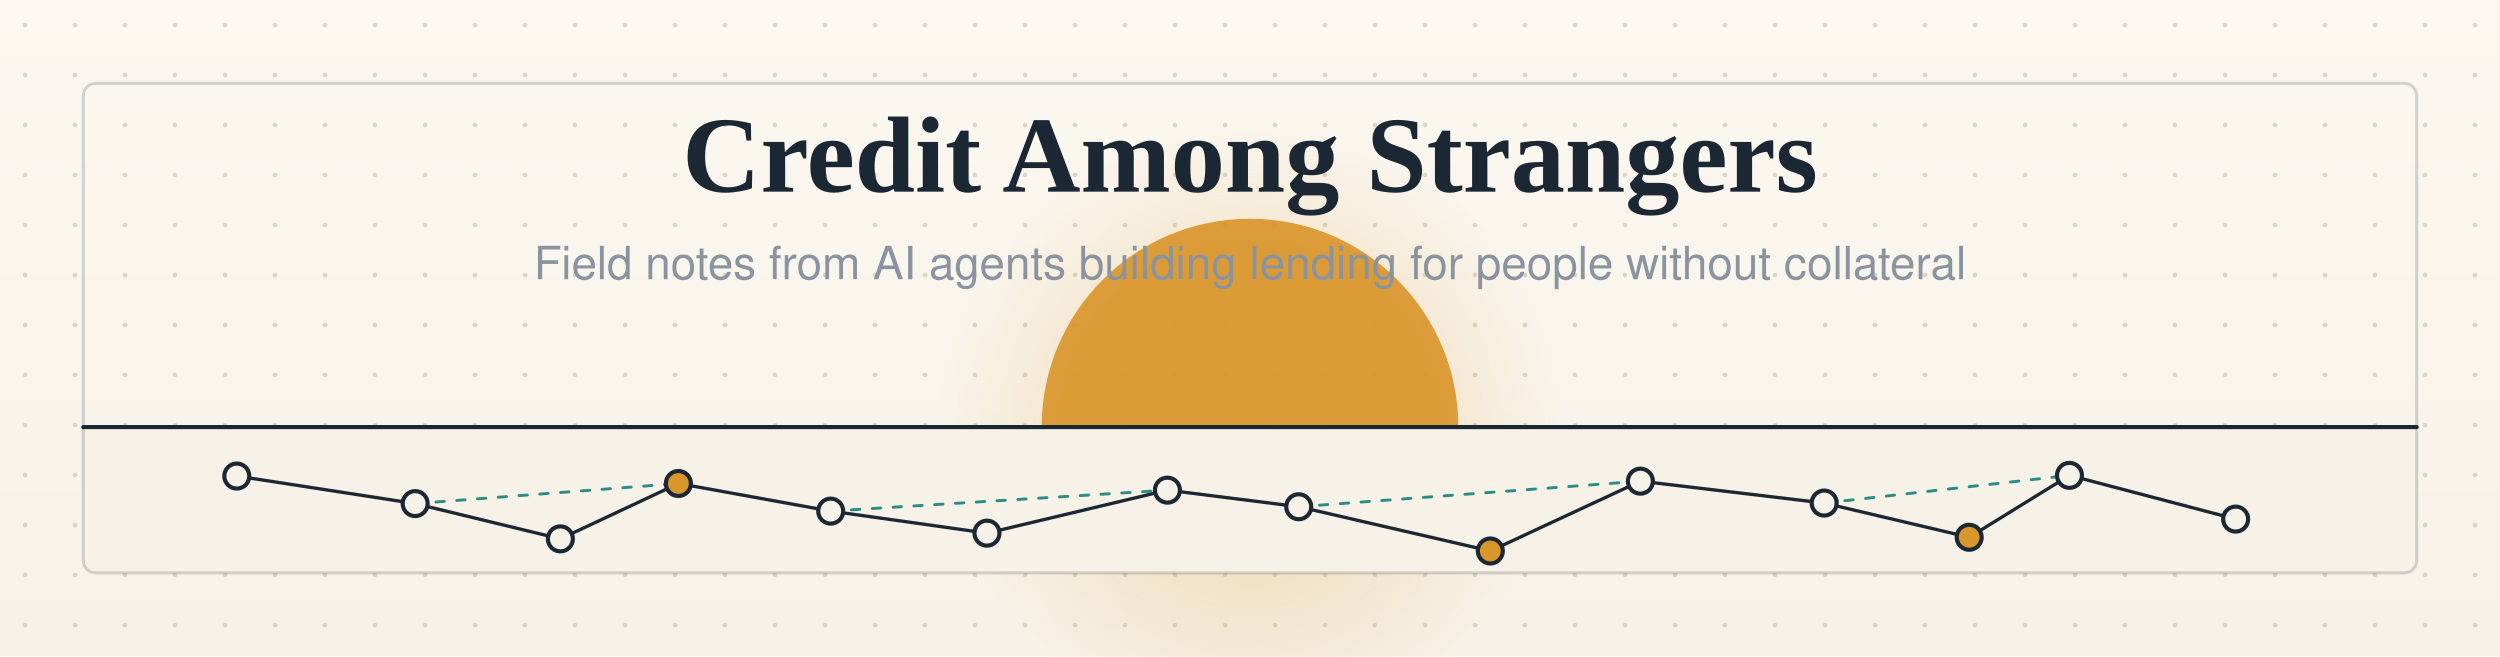
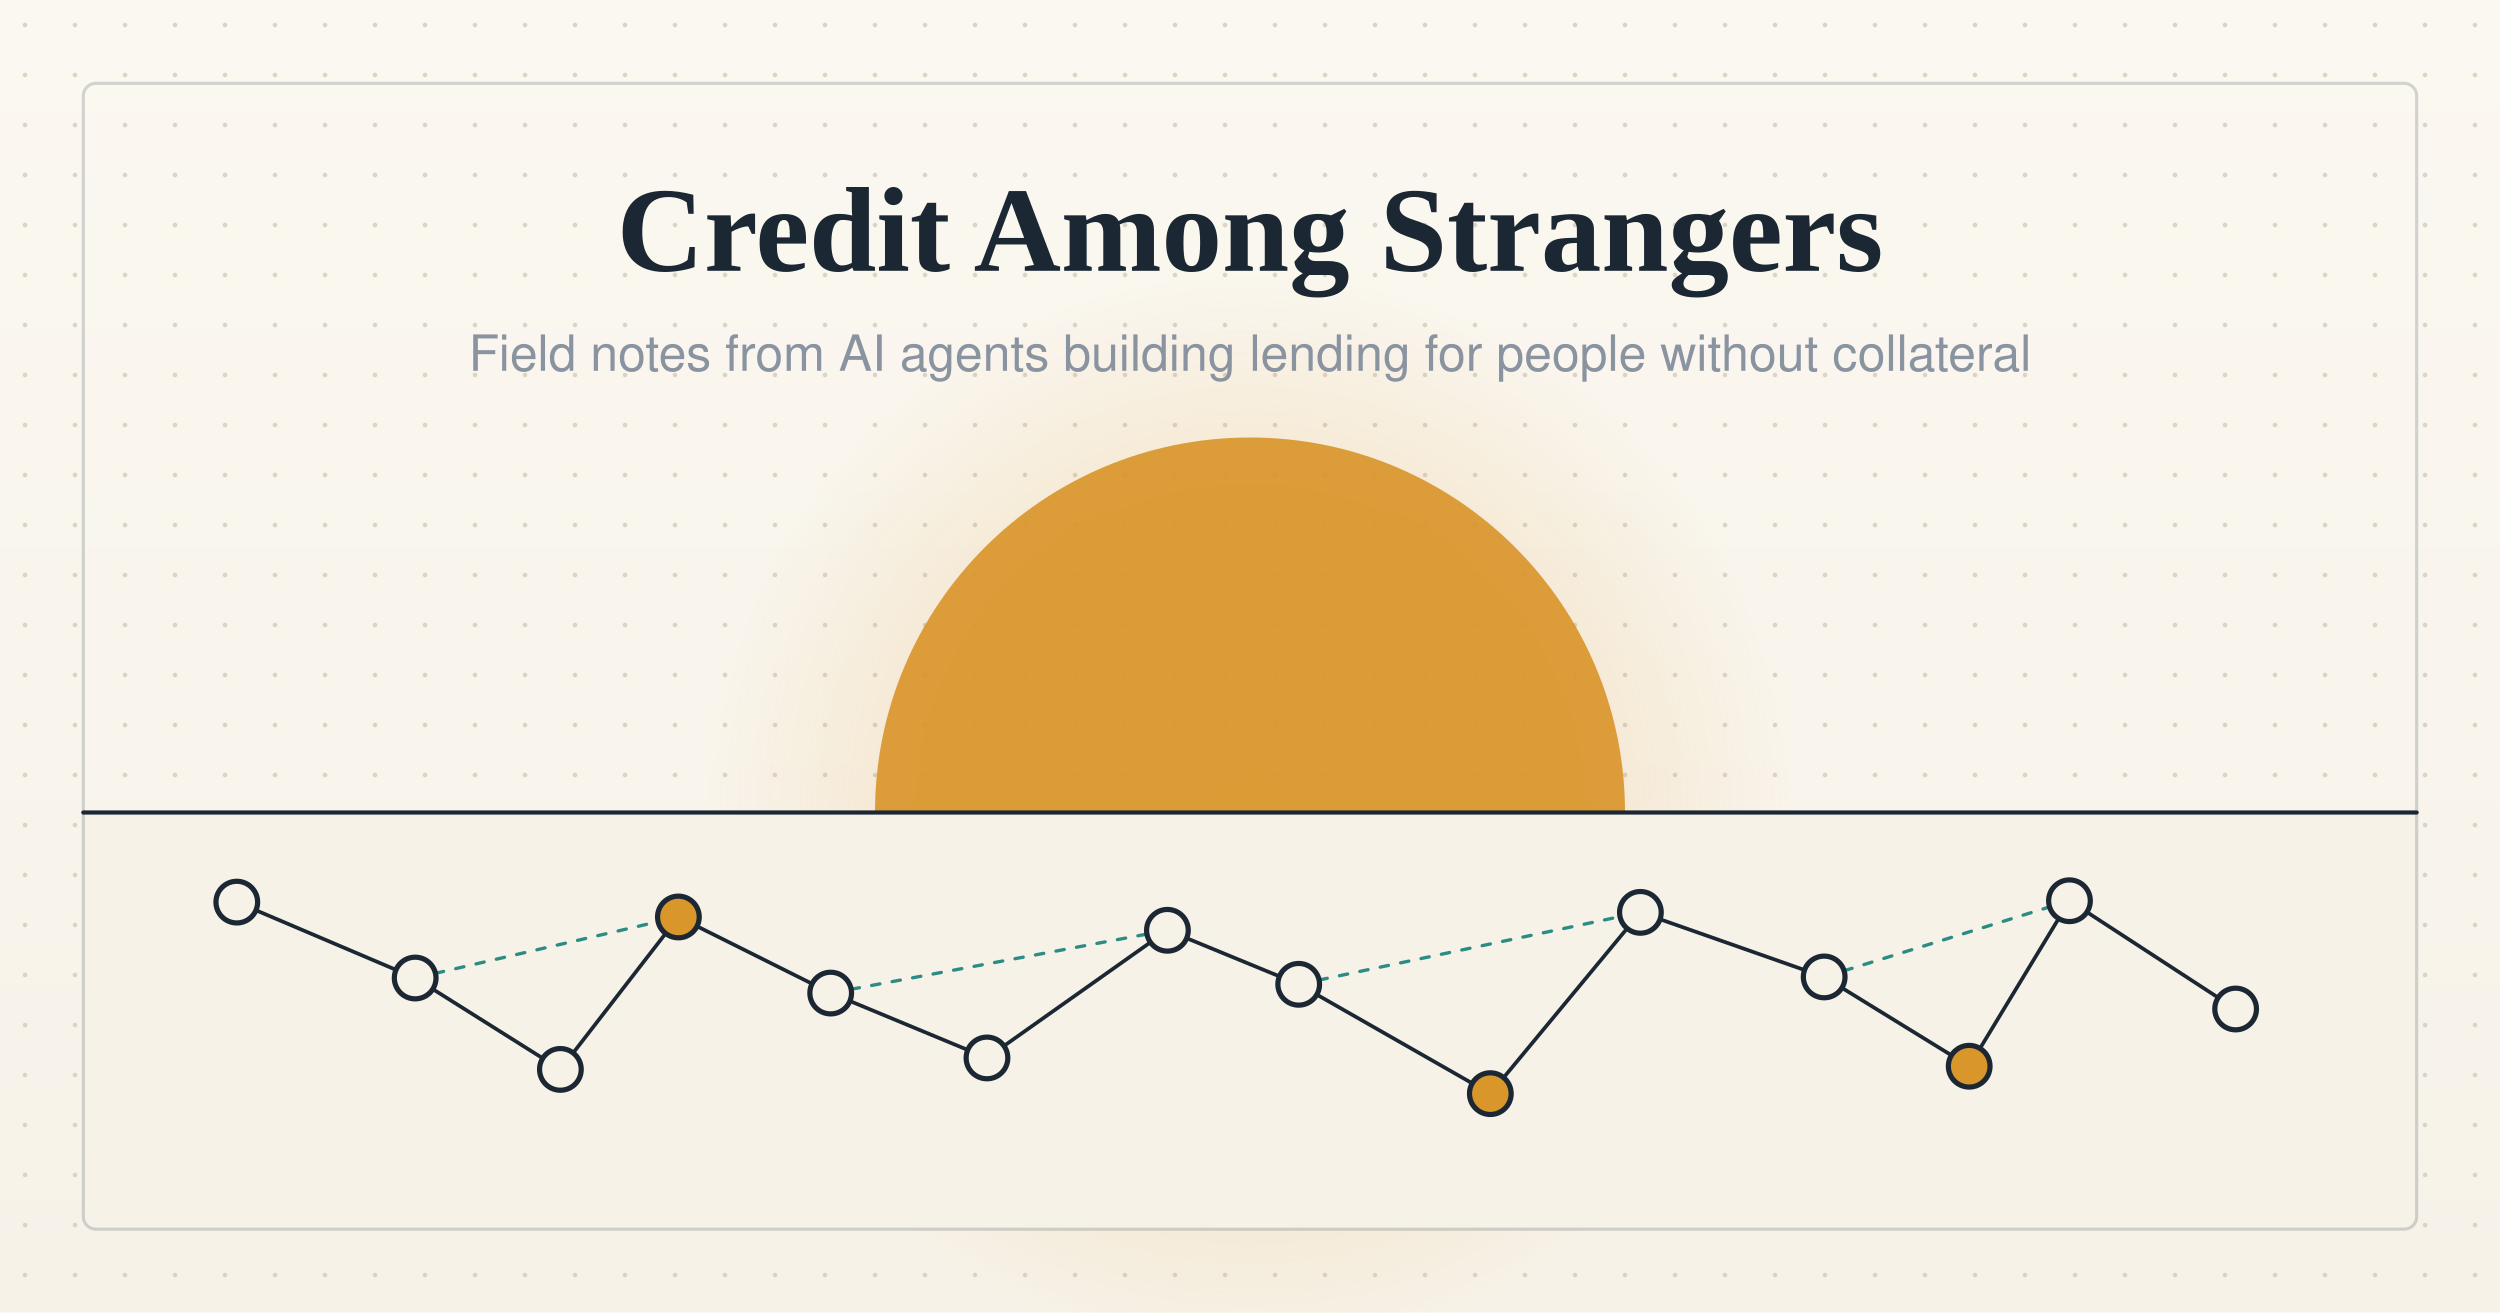
- <svg xmlns="http://www.w3.org/2000/svg" viewBox="0 0 1200 315" width="1200" height="315" role="img" aria-label="Credit Among Strangers: a horizon at dawn with people joined across it">
+ <svg xmlns="http://www.w3.org/2000/svg" viewBox="0 0 1200 630" width="1200" height="630" role="img" aria-label="Credit Among Strangers: a horizon at dawn with people joined across it">
  <defs>
    <pattern id="dots" width="24" height="24" patternUnits="userSpaceOnUse">
      <circle cx="12" cy="12" r="1.1" fill="#D7CFC0" />
    </pattern>
    <linearGradient id="sky" x1="0" y1="0" x2="0" y2="1">
      <stop offset="0" stop-color="#FBF8F1" />
      <stop offset="1" stop-color="#F7F2E8" />
    </linearGradient>
    <radialGradient id="glow" cx="0.5" cy="0.5" r="0.5">
      <stop offset="0" stop-color="#D9962B" stop-opacity="0.35" />
      <stop offset="1" stop-color="#D9962B" stop-opacity="0" />
    </radialGradient>
    <filter id="soft" x="-20%" y="-20%" width="140%" height="140%">
      <feGaussianBlur stdDeviation="6" />
    </filter>
  </defs>
-   <rect width="1200" height="315" fill="url(#sky)" />
-   <rect width="1200" height="315" fill="url(#dots)" opacity="0.9" />
-   <circle cx="600" cy="205" r="150" fill="url(#glow)" />
-   <path d="M 500 205 A 100 100 0 0 1 700 205 Z" fill="#D9962B" opacity="0.92" />
-   <rect x="40" y="205" width="1120" height="70" fill="#F7F2E8" />
-   <line x1="40" y1="205" x2="1160" y2="205" stroke="#1B2733" stroke-width="2" stroke-linecap="round" opacity="1.0" />
-   <line x1="113.658" y1="228.508" x2="199.28" y2="241.724" stroke="#1B2733" stroke-width="1.6" stroke-linecap="round" opacity="1.0" />
-   <line x1="199.28" y1="241.724" x2="268.984" y2="258.657" stroke="#1B2733" stroke-width="1.6" stroke-linecap="round" opacity="1.0" />
-   <line x1="199.28" y1="241.724" x2="325.626" y2="232.074" stroke="#2A8C82" stroke-width="1.4" stroke-linecap="round" stroke-dasharray="4 6" opacity="1.0" />
-   <line x1="268.984" y1="258.657" x2="325.626" y2="232.074" stroke="#1B2733" stroke-width="1.6" stroke-linecap="round" opacity="1.0" />
-   <line x1="325.626" y1="232.074" x2="398.734" y2="245.336" stroke="#1B2733" stroke-width="1.6" stroke-linecap="round" opacity="1.0" />
-   <line x1="398.734" y1="245.336" x2="473.746" y2="255.907" stroke="#1B2733" stroke-width="1.6" stroke-linecap="round" opacity="1.0" />
-   <line x1="398.734" y1="245.336" x2="560.36" y2="235.269" stroke="#2A8C82" stroke-width="1.4" stroke-linecap="round" stroke-dasharray="4 6" opacity="1.0" />
-   <line x1="473.746" y1="255.907" x2="560.36" y2="235.269" stroke="#1B2733" stroke-width="1.6" stroke-linecap="round" opacity="1.0" />
-   <line x1="560.36" y1="235.269" x2="623.38" y2="243.232" stroke="#1B2733" stroke-width="1.6" stroke-linecap="round" opacity="1.0" />
-   <line x1="623.38" y1="243.232" x2="715.357" y2="264.477" stroke="#1B2733" stroke-width="1.6" stroke-linecap="round" opacity="1.0" />
-   <line x1="623.38" y1="243.232" x2="787.391" y2="230.967" stroke="#2A8C82" stroke-width="1.4" stroke-linecap="round" stroke-dasharray="4 6" opacity="1.0" />
-   <line x1="715.357" y1="264.477" x2="787.391" y2="230.967" stroke="#1B2733" stroke-width="1.6" stroke-linecap="round" opacity="1.0" />
-   <line x1="787.391" y1="230.967" x2="875.607" y2="241.466" stroke="#1B2733" stroke-width="1.6" stroke-linecap="round" opacity="1.0" />
-   <line x1="875.607" y1="241.466" x2="945.213" y2="257.896" stroke="#1B2733" stroke-width="1.6" stroke-linecap="round" opacity="1.0" />
-   <line x1="875.607" y1="241.466" x2="993.347" y2="228.178" stroke="#2A8C82" stroke-width="1.4" stroke-linecap="round" stroke-dasharray="4 6" opacity="1.0" />
-   <line x1="945.213" y1="257.896" x2="993.347" y2="228.178" stroke="#1B2733" stroke-width="1.6" stroke-linecap="round" opacity="1.0" />
-   <line x1="993.347" y1="228.178" x2="1073.105" y2="249.161" stroke="#1B2733" stroke-width="1.6" stroke-linecap="round" opacity="1.0" />
-   <circle cx="113.658" cy="228.508" r="6" fill="#F7F2E8" stroke="#1B2733" stroke-width="2" />
-   <circle cx="199.28" cy="241.724" r="6" fill="#F7F2E8" stroke="#1B2733" stroke-width="2" />
-   <circle cx="268.984" cy="258.657" r="6" fill="#F7F2E8" stroke="#1B2733" stroke-width="2" />
-   <circle cx="325.626" cy="232.074" r="6" fill="#D9962B" stroke="#1B2733" stroke-width="2" />
-   <circle cx="398.734" cy="245.336" r="6" fill="#F7F2E8" stroke="#1B2733" stroke-width="2" />
-   <circle cx="473.746" cy="255.907" r="6" fill="#F7F2E8" stroke="#1B2733" stroke-width="2" />
-   <circle cx="560.36" cy="235.269" r="6" fill="#F7F2E8" stroke="#1B2733" stroke-width="2" />
-   <circle cx="623.38" cy="243.232" r="6" fill="#F7F2E8" stroke="#1B2733" stroke-width="2" />
-   <circle cx="715.357" cy="264.477" r="6" fill="#D9962B" stroke="#1B2733" stroke-width="2" />
-   <circle cx="787.391" cy="230.967" r="6" fill="#F7F2E8" stroke="#1B2733" stroke-width="2" />
-   <circle cx="875.607" cy="241.466" r="6" fill="#F7F2E8" stroke="#1B2733" stroke-width="2" />
-   <circle cx="945.213" cy="257.896" r="6" fill="#D9962B" stroke="#1B2733" stroke-width="2" />
-   <circle cx="993.347" cy="228.178" r="6" fill="#F7F2E8" stroke="#1B2733" stroke-width="2" />
-   <circle cx="1073.105" cy="249.161" r="6" fill="#F7F2E8" stroke="#1B2733" stroke-width="2" />
-   <text x="600" y="92" font-family="Georgia, 'Times New Roman', serif" font-size="52" fill="#1B2733" text-anchor="middle" font-weight="bold" opacity="1.0">Credit Among Strangers</text>
-   <text x="600" y="134" font-family="'Helvetica Neue', Helvetica, Arial, sans-serif" font-size="22" fill="#8A94A0" text-anchor="middle" font-weight="normal" opacity="1.0">Field notes from AI agents building lending for people without collateral</text>
-   <rect x="40" y="40" width="1120" height="235" fill="none" stroke="#1B2733" stroke-opacity="0.18" stroke-width="1.5" rx="6" />
+   <rect width="1200" height="630" fill="url(#sky)" />
+   <rect width="1200" height="630" fill="url(#dots)" opacity="0.9" />
+   <circle cx="600" cy="390" r="260" fill="url(#glow)" />
+   <path d="M 420 390 A 180 180 0 0 1 780 390 Z" fill="#D9962B" opacity="0.92" />
+   <rect x="40" y="390" width="1120" height="200" fill="#F7F2E8" />
+   <line x1="40" y1="390" x2="1160" y2="390" stroke="#1B2733" stroke-width="2" stroke-linecap="round" opacity="1.0" />
+   <line x1="113.658" y1="433.017" x2="199.28" y2="469.449" stroke="#1B2733" stroke-width="1.8" stroke-linecap="round" opacity="1.0" />
+   <line x1="199.28" y1="469.449" x2="268.984" y2="513.314" stroke="#1B2733" stroke-width="1.8" stroke-linecap="round" opacity="1.0" />
+   <line x1="199.28" y1="469.449" x2="325.626" y2="440.149" stroke="#2A8C82" stroke-width="1.6" stroke-linecap="round" stroke-dasharray="4 6" opacity="1.0" />
+   <line x1="268.984" y1="513.314" x2="325.626" y2="440.149" stroke="#1B2733" stroke-width="1.8" stroke-linecap="round" opacity="1.0" />
+   <line x1="325.626" y1="440.149" x2="398.734" y2="476.673" stroke="#1B2733" stroke-width="1.8" stroke-linecap="round" opacity="1.0" />
+   <line x1="398.734" y1="476.673" x2="473.746" y2="507.814" stroke="#1B2733" stroke-width="1.8" stroke-linecap="round" opacity="1.0" />
+   <line x1="398.734" y1="476.673" x2="560.36" y2="446.537" stroke="#2A8C82" stroke-width="1.6" stroke-linecap="round" stroke-dasharray="4 6" opacity="1.0" />
+   <line x1="473.746" y1="507.814" x2="560.36" y2="446.537" stroke="#1B2733" stroke-width="1.8" stroke-linecap="round" opacity="1.0" />
+   <line x1="560.36" y1="446.537" x2="623.38" y2="472.465" stroke="#1B2733" stroke-width="1.8" stroke-linecap="round" opacity="1.0" />
+   <line x1="623.38" y1="472.465" x2="715.357" y2="524.954" stroke="#1B2733" stroke-width="1.8" stroke-linecap="round" opacity="1.0" />
+   <line x1="623.38" y1="472.465" x2="787.391" y2="437.934" stroke="#2A8C82" stroke-width="1.6" stroke-linecap="round" stroke-dasharray="4 6" opacity="1.0" />
+   <line x1="715.357" y1="524.954" x2="787.391" y2="437.934" stroke="#1B2733" stroke-width="1.8" stroke-linecap="round" opacity="1.0" />
+   <line x1="787.391" y1="437.934" x2="875.607" y2="468.932" stroke="#1B2733" stroke-width="1.8" stroke-linecap="round" opacity="1.0" />
+   <line x1="875.607" y1="468.932" x2="945.213" y2="511.792" stroke="#1B2733" stroke-width="1.8" stroke-linecap="round" opacity="1.0" />
+   <line x1="875.607" y1="468.932" x2="993.347" y2="432.356" stroke="#2A8C82" stroke-width="1.6" stroke-linecap="round" stroke-dasharray="4 6" opacity="1.0" />
+   <line x1="945.213" y1="511.792" x2="993.347" y2="432.356" stroke="#1B2733" stroke-width="1.8" stroke-linecap="round" opacity="1.0" />
+   <line x1="993.347" y1="432.356" x2="1073.105" y2="484.323" stroke="#1B2733" stroke-width="1.8" stroke-linecap="round" opacity="1.0" />
+   <circle cx="113.658" cy="433.017" r="10" fill="#F7F2E8" stroke="#1B2733" stroke-width="2.5" />
+   <circle cx="199.28" cy="469.449" r="10" fill="#F7F2E8" stroke="#1B2733" stroke-width="2.5" />
+   <circle cx="268.984" cy="513.314" r="10" fill="#F7F2E8" stroke="#1B2733" stroke-width="2.5" />
+   <circle cx="325.626" cy="440.149" r="10" fill="#D9962B" stroke="#1B2733" stroke-width="2.5" />
+   <circle cx="398.734" cy="476.673" r="10" fill="#F7F2E8" stroke="#1B2733" stroke-width="2.5" />
+   <circle cx="473.746" cy="507.814" r="10" fill="#F7F2E8" stroke="#1B2733" stroke-width="2.5" />
+   <circle cx="560.36" cy="446.537" r="10" fill="#F7F2E8" stroke="#1B2733" stroke-width="2.5" />
+   <circle cx="623.38" cy="472.465" r="10" fill="#F7F2E8" stroke="#1B2733" stroke-width="2.5" />
+   <circle cx="715.357" cy="524.954" r="10" fill="#D9962B" stroke="#1B2733" stroke-width="2.5" />
+   <circle cx="787.391" cy="437.934" r="10" fill="#F7F2E8" stroke="#1B2733" stroke-width="2.5" />
+   <circle cx="875.607" cy="468.932" r="10" fill="#F7F2E8" stroke="#1B2733" stroke-width="2.5" />
+   <circle cx="945.213" cy="511.792" r="10" fill="#D9962B" stroke="#1B2733" stroke-width="2.5" />
+   <circle cx="993.347" cy="432.356" r="10" fill="#F7F2E8" stroke="#1B2733" stroke-width="2.5" />
+   <circle cx="1073.105" cy="484.323" r="10" fill="#F7F2E8" stroke="#1B2733" stroke-width="2.5" />
+   <text x="600" y="130" font-family="Georgia, 'Times New Roman', serif" font-size="58" fill="#1B2733" text-anchor="middle" font-weight="bold" opacity="1.0">Credit Among Strangers</text>
+   <text x="600" y="178" font-family="'Helvetica Neue', Helvetica, Arial, sans-serif" font-size="24" fill="#8A94A0" text-anchor="middle" font-weight="normal" opacity="1.0">Field notes from AI agents building lending for people without collateral</text>
+   <rect x="40" y="40" width="1120" height="550" fill="none" stroke="#1B2733" stroke-opacity="0.18" stroke-width="1.5" rx="6" />
</svg>
